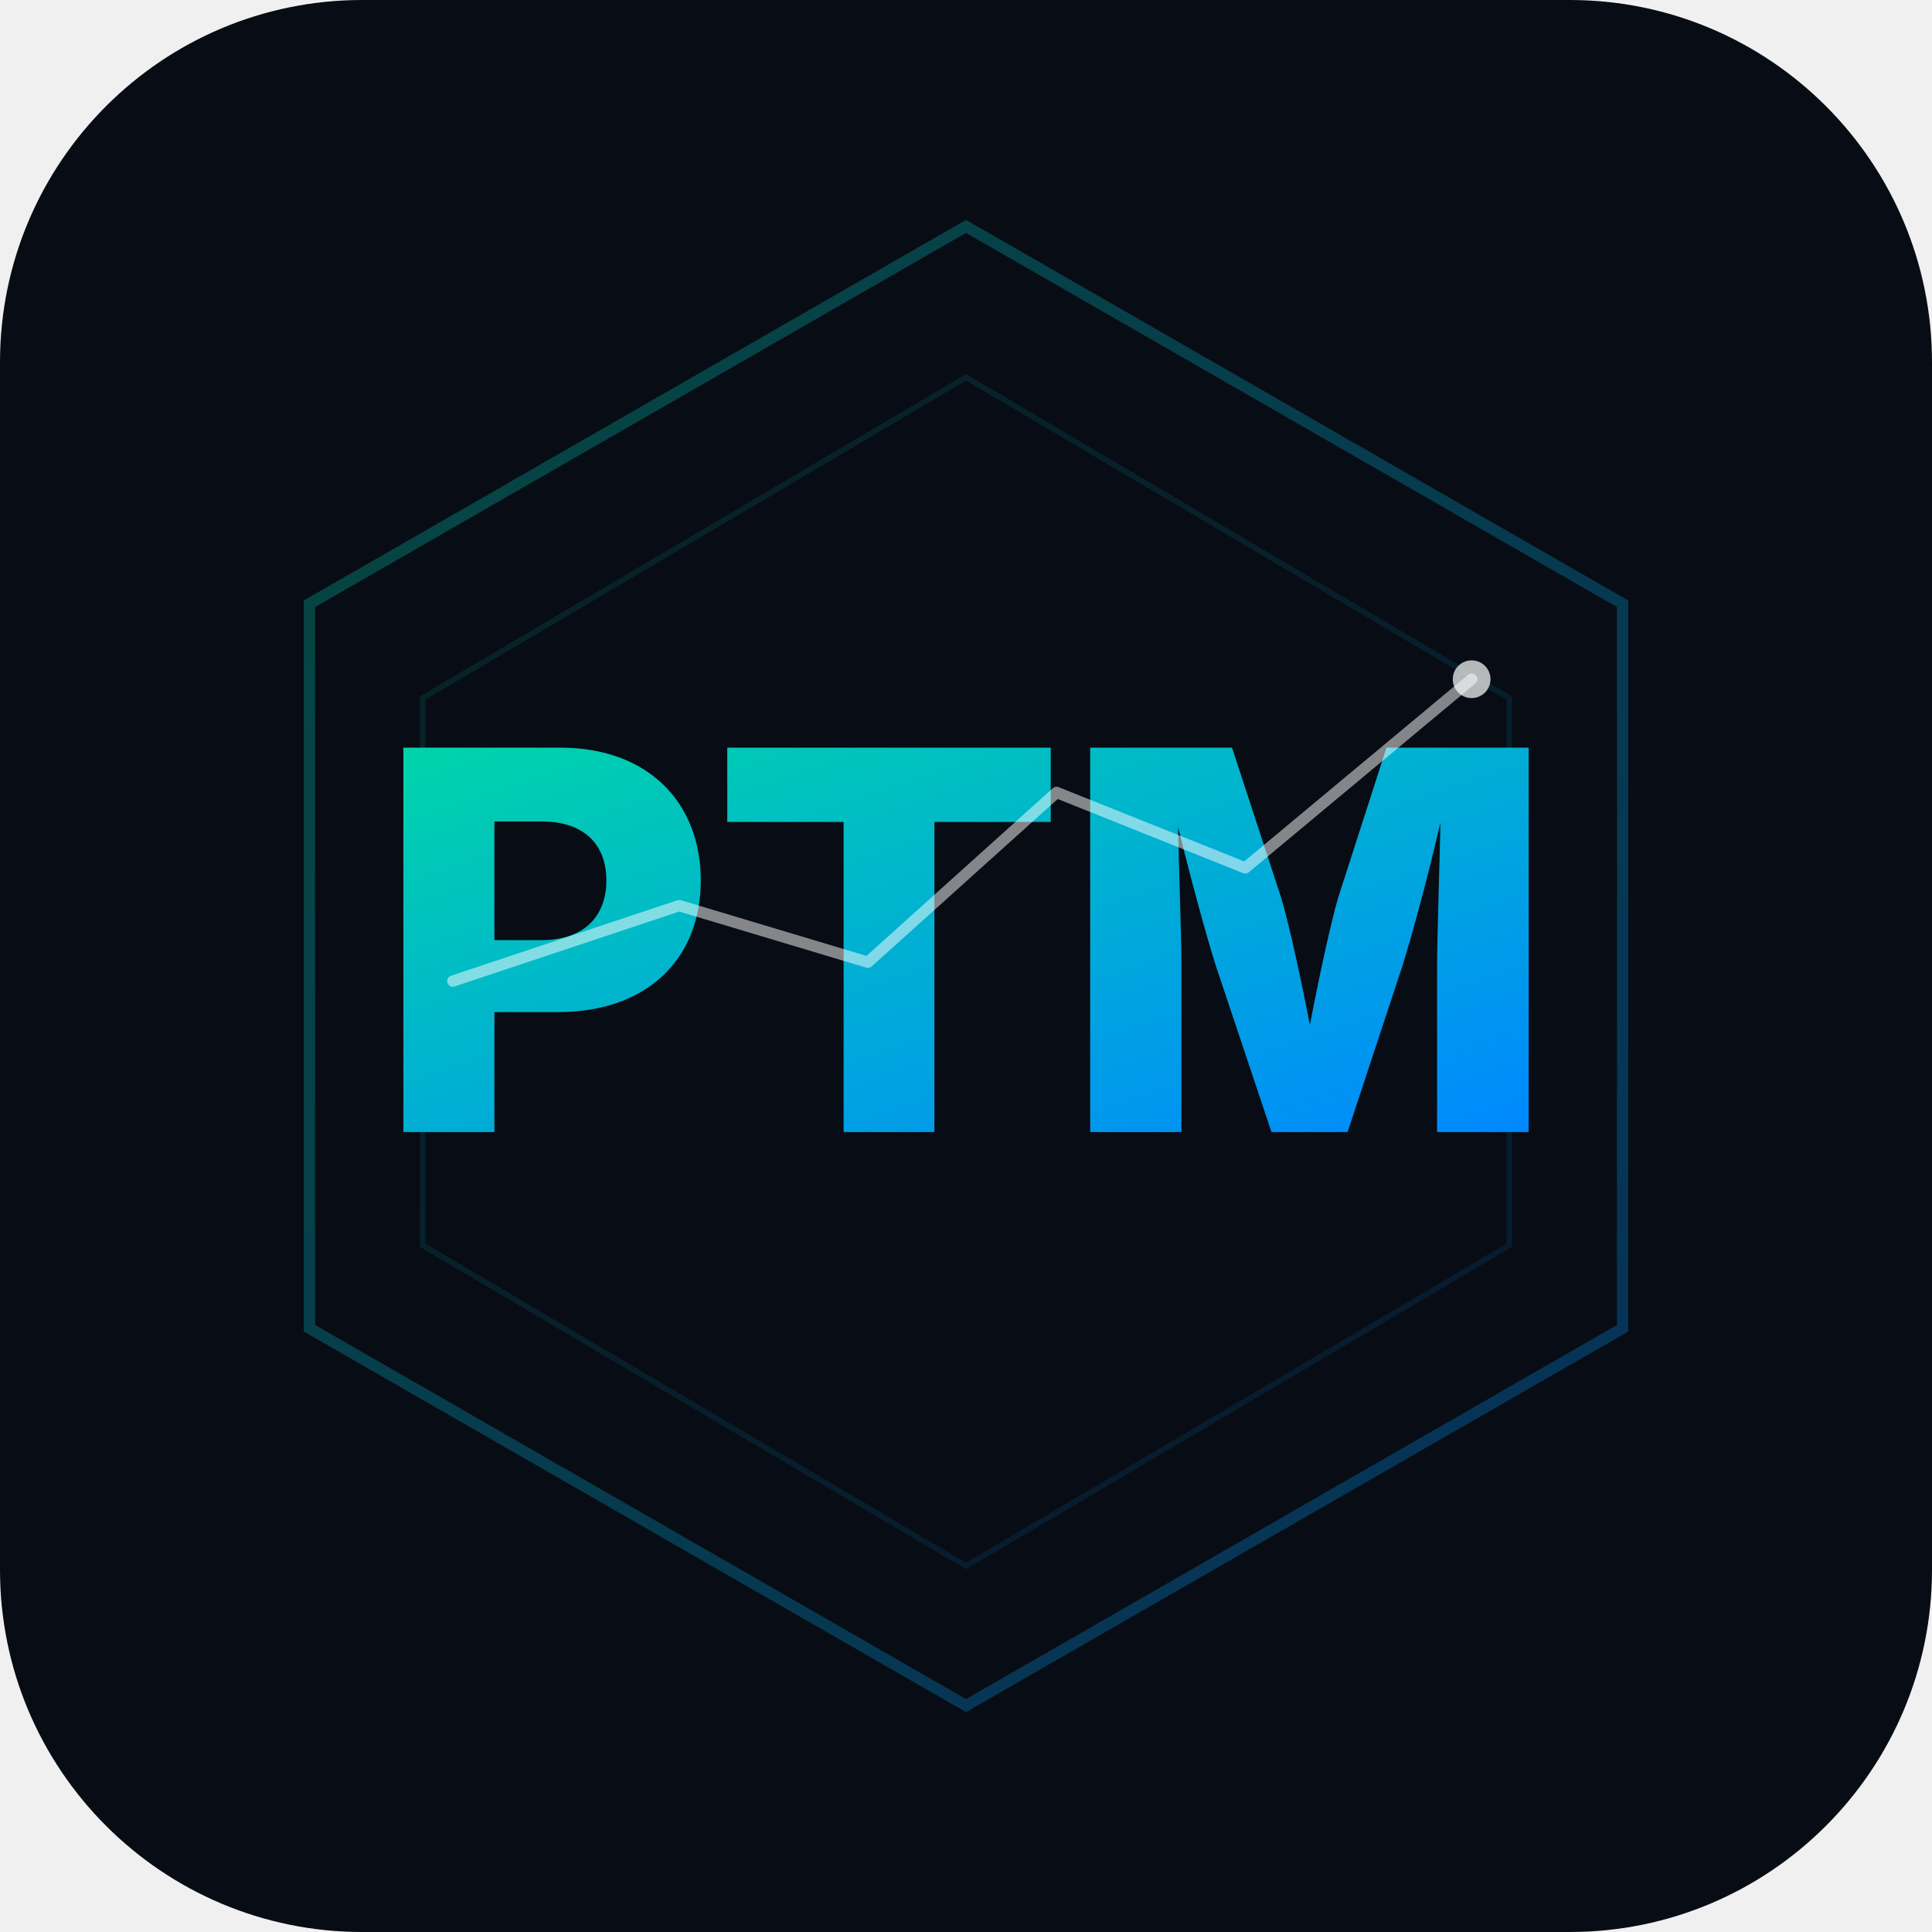
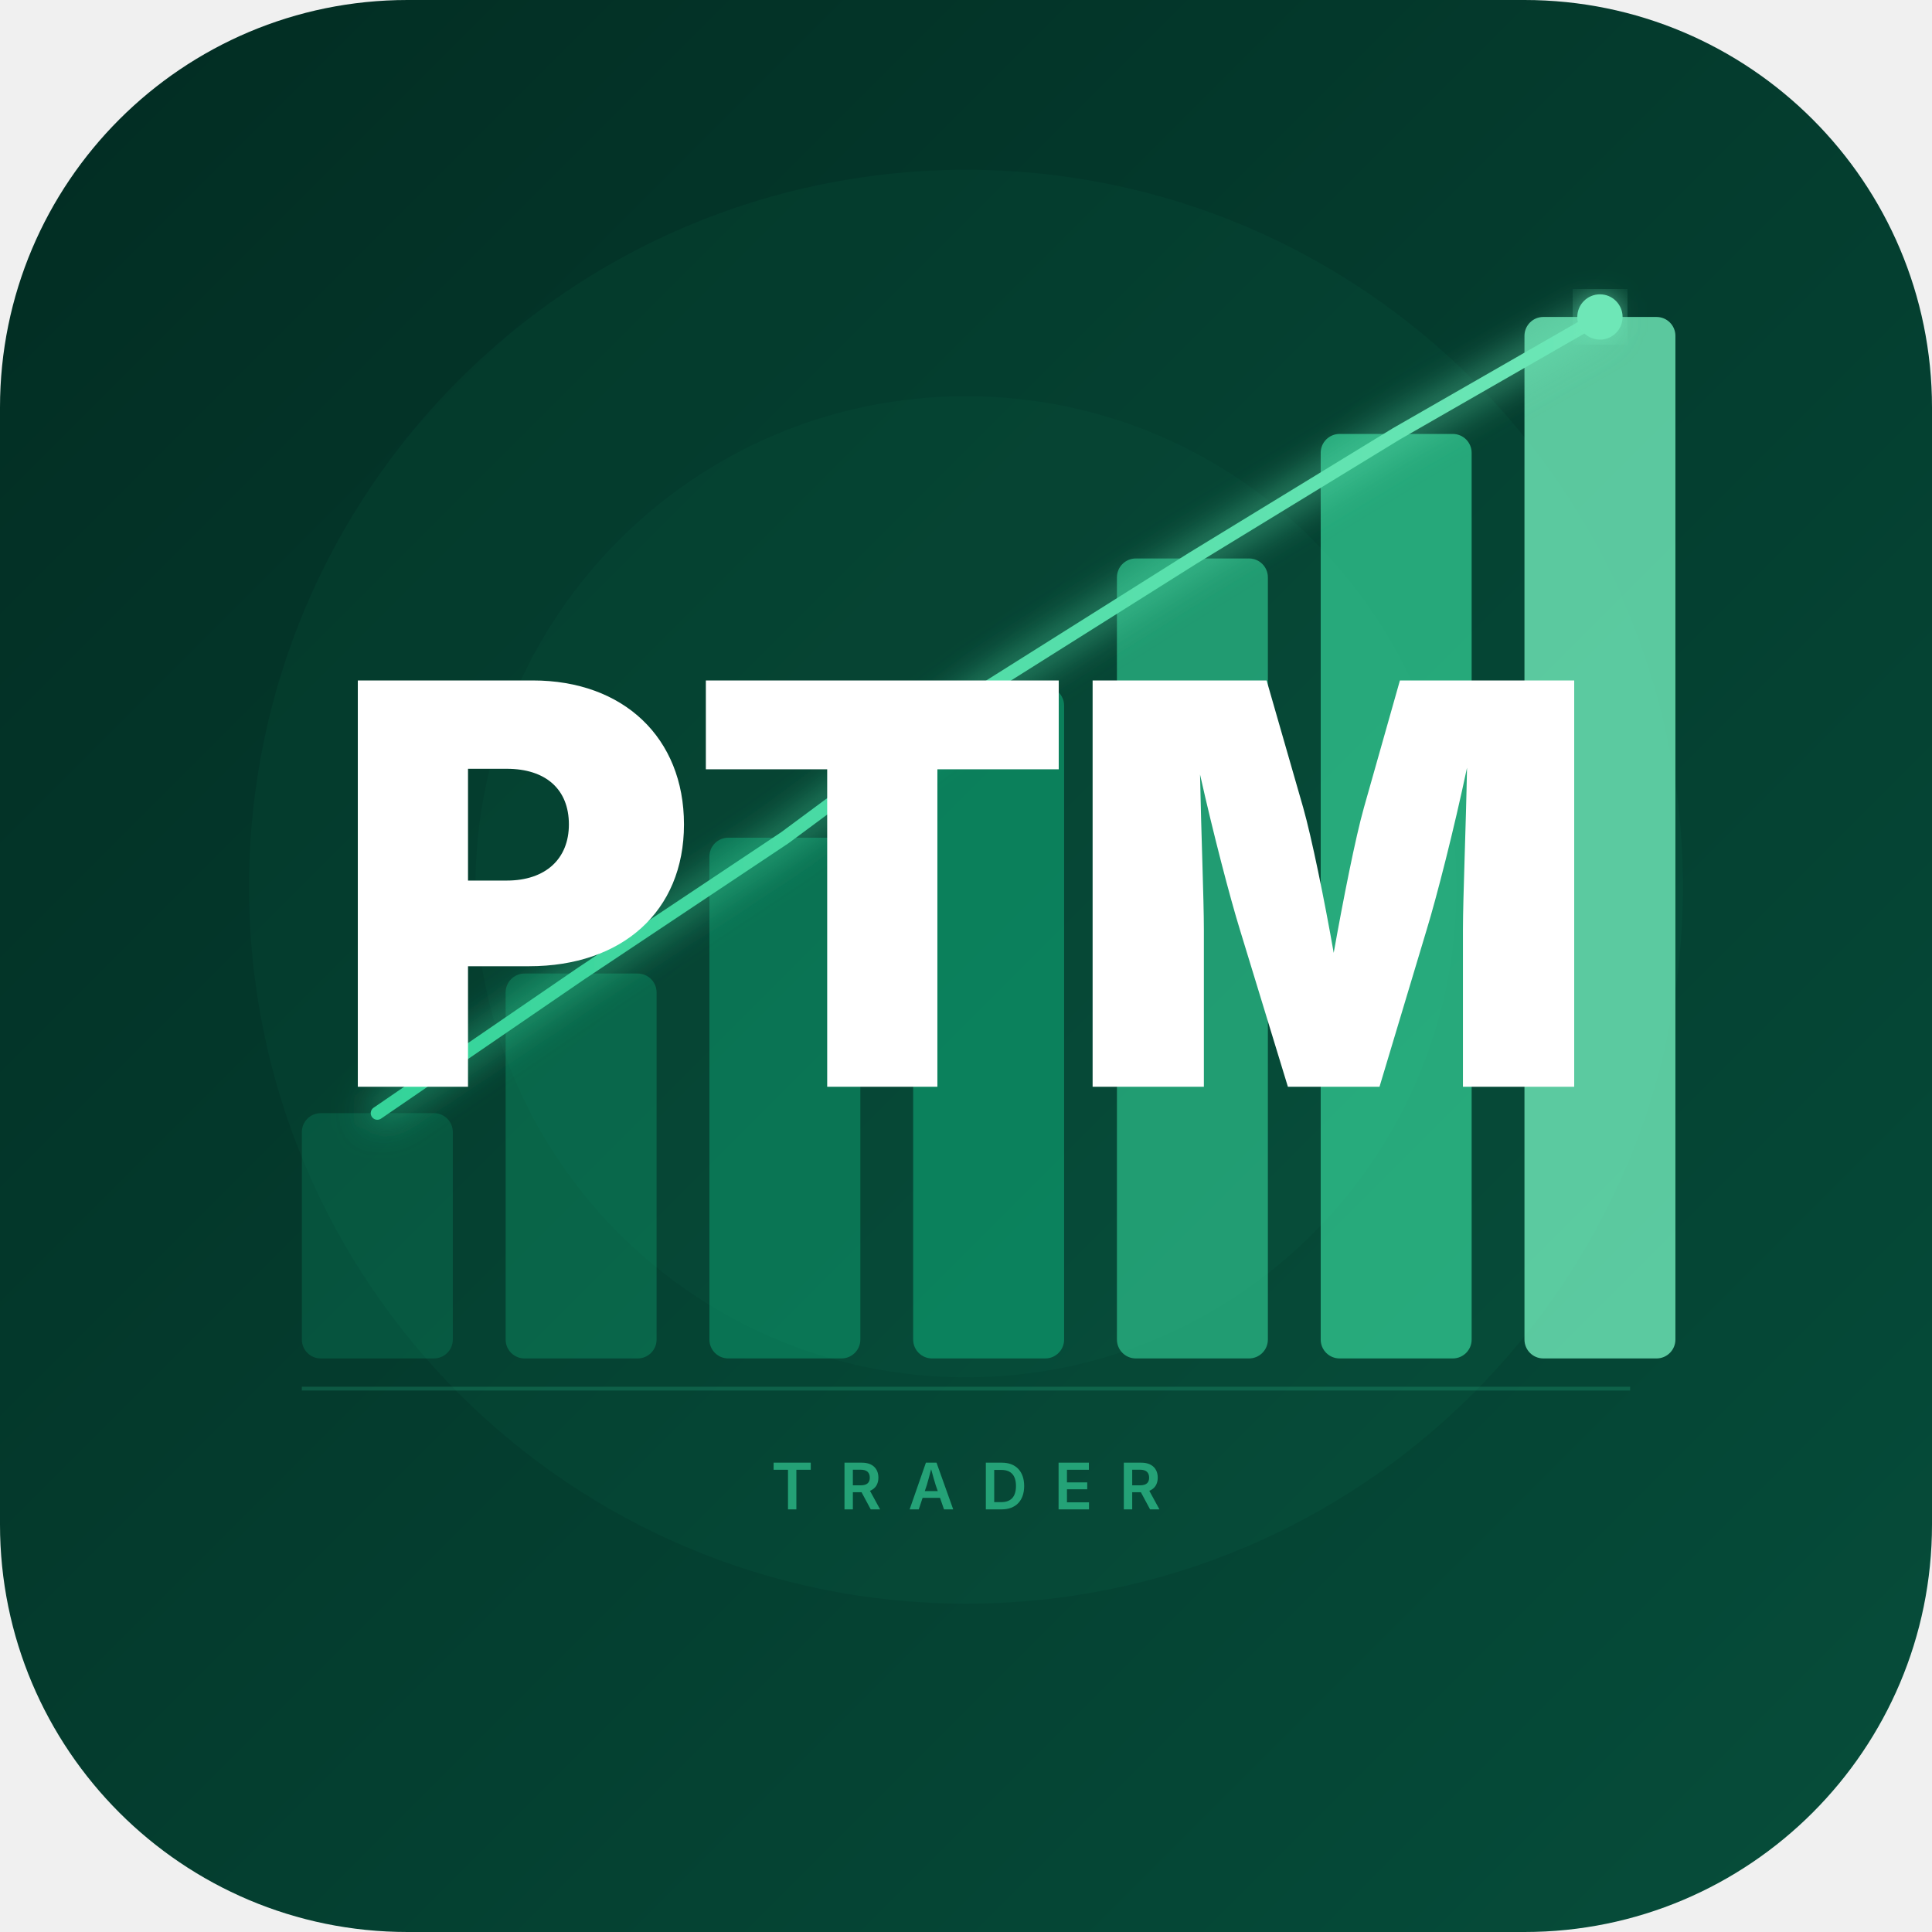
<svg xmlns="http://www.w3.org/2000/svg" viewBox="0 0 512 512" width="512" height="512">
  <defs>
-     <linearGradient id="glow3c" x1="0%" y1="0%" x2="100%" y2="100%">
-       <stop offset="0%" style="stop-color:#00d4aa" />
-       <stop offset="100%" style="stop-color:#0088ff" />
+     <linearGradient id="bg" x1="0%" y1="0%" x2="100%" y2="100%">
+       <stop offset="0%" style="stop-color:#022c22" />
+       <stop offset="100%" style="stop-color:#064e3b" />
    </linearGradient>
+     <linearGradient id="green" x1="0%" y1="0%" x2="100%" y2="0%">
+       <stop offset="0%" style="stop-color:#34d399" />
+       <stop offset="100%" style="stop-color:#6ee7b7" />
+     </linearGradient>
+     <filter id="glow">
+       <feGaussianBlur stdDeviation="5" result="blur" />
+       <feMerge>
+         <feMergeNode in="blur" />
+         <feMergeNode in="SourceGraphic" />
+       </feMerge>
+     </filter>
  </defs>
-   <rect width="512" height="512" rx="96" fill="#080c14" />
-   <polygon points="256,60 430,160 430,352 256,452 82,352 82,160" stroke="url(#glow3c)" stroke-width="3" fill="none" opacity="0.3" />
-   <polygon points="256,100 400,185 400,330 256,415 112,330 112,185" stroke="url(#glow3c)" stroke-width="1.5" fill="none" opacity="0.12" />
-   <text x="256" y="300" text-anchor="middle" font-family="system-ui,-apple-system,sans-serif" font-size="140" font-weight="800" letter-spacing="-2" fill="url(#glow3c)">PTM</text>
-   <polyline points="120,260 180,240 230,255 280,210 330,230 390,180" stroke="white" stroke-width="3" fill="none" stroke-linecap="round" stroke-linejoin="round" opacity="0.5" />
-   <circle cx="390" cy="180" r="5" fill="white" opacity="0.7" />
+   <rect width="512" height="512" rx="108" fill="url(#bg)" />
+   <circle cx="256" cy="235" r="190" fill="#10b981" opacity="0.05" />
+   <circle cx="256" cy="235" r="130" fill="#10b981" opacity="0.04" />
+   <rect x="80" y="295" width="40" height="65" rx="5" fill="#10b981" opacity="0.20" />
+   <rect x="134" y="258" width="40" height="102" rx="5" fill="#10b981" opacity="0.30" />
+   <rect x="188" y="222" width="40" height="138" rx="5" fill="#10b981" opacity="0.40" />
+   <rect x="242" y="182" width="40" height="178" rx="5" fill="#10b981" opacity="0.50" />
+   <rect x="296" y="148" width="40" height="212" rx="5" fill="#34d399" opacity="0.60" />
+   <rect x="350" y="115" width="40" height="245" rx="5" fill="#34d399" opacity="0.70" />
+   <rect x="404" y="84" width="40" height="276" rx="5" fill="#6ee7b7" opacity="0.82" />
+   <polyline points="100,295 154,258 208,222 262,182 316,148 370,115 424,84" stroke="url(#green)" stroke-width="3.5" fill="none" stroke-linecap="round" stroke-linejoin="round" filter="url(#glow)" />
+   <circle cx="424" cy="84" r="6" fill="#6ee7b7" filter="url(#glow)" />
+   <text x="256" y="288" text-anchor="middle" font-family="system-ui,-apple-system,'SF Pro Display','Segoe UI',sans-serif" font-size="148" font-weight="900" letter-spacing="-2" fill="white">PTM</text>
+   <line x1="80" y1="368" x2="432" y2="368" stroke="#34d399" stroke-width="1" opacity="0.2" />
+   <text x="256" y="400" text-anchor="middle" font-family="system-ui,-apple-system,'SF Pro Display','Segoe UI',sans-serif" font-size="17" font-weight="600" fill="#34d399" letter-spacing="7" opacity="0.65">TRADER</text>
</svg>
